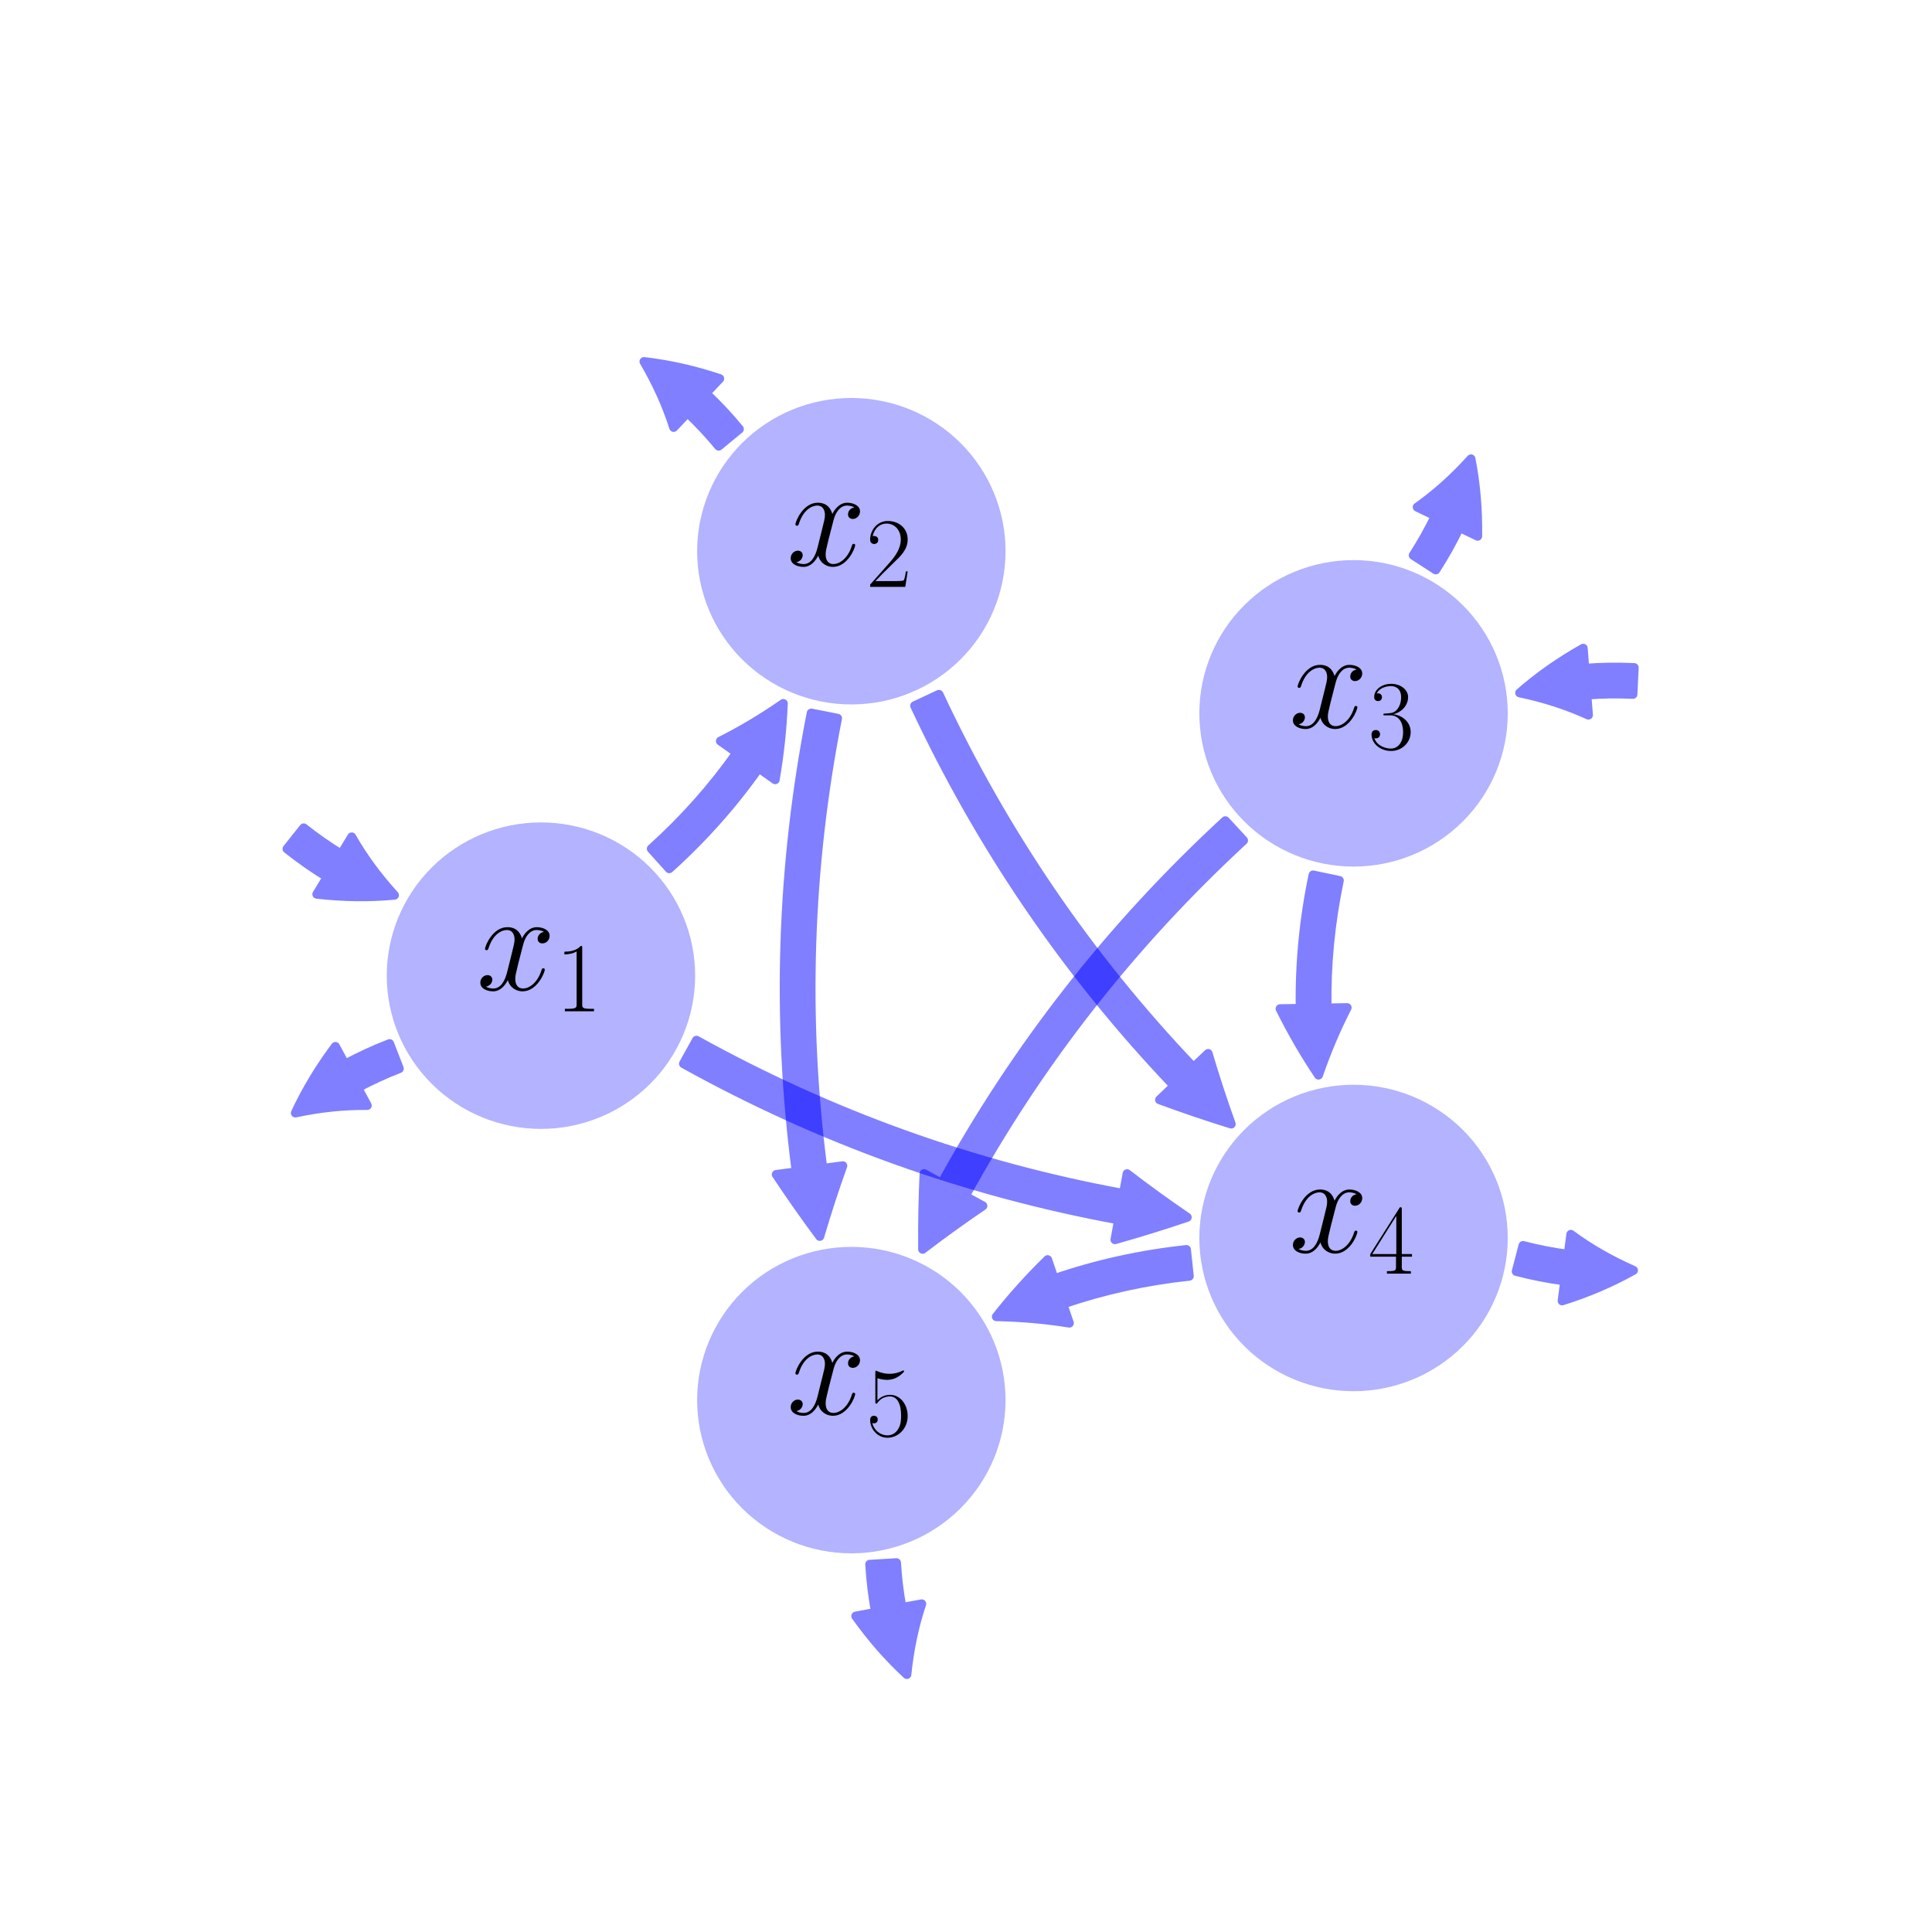
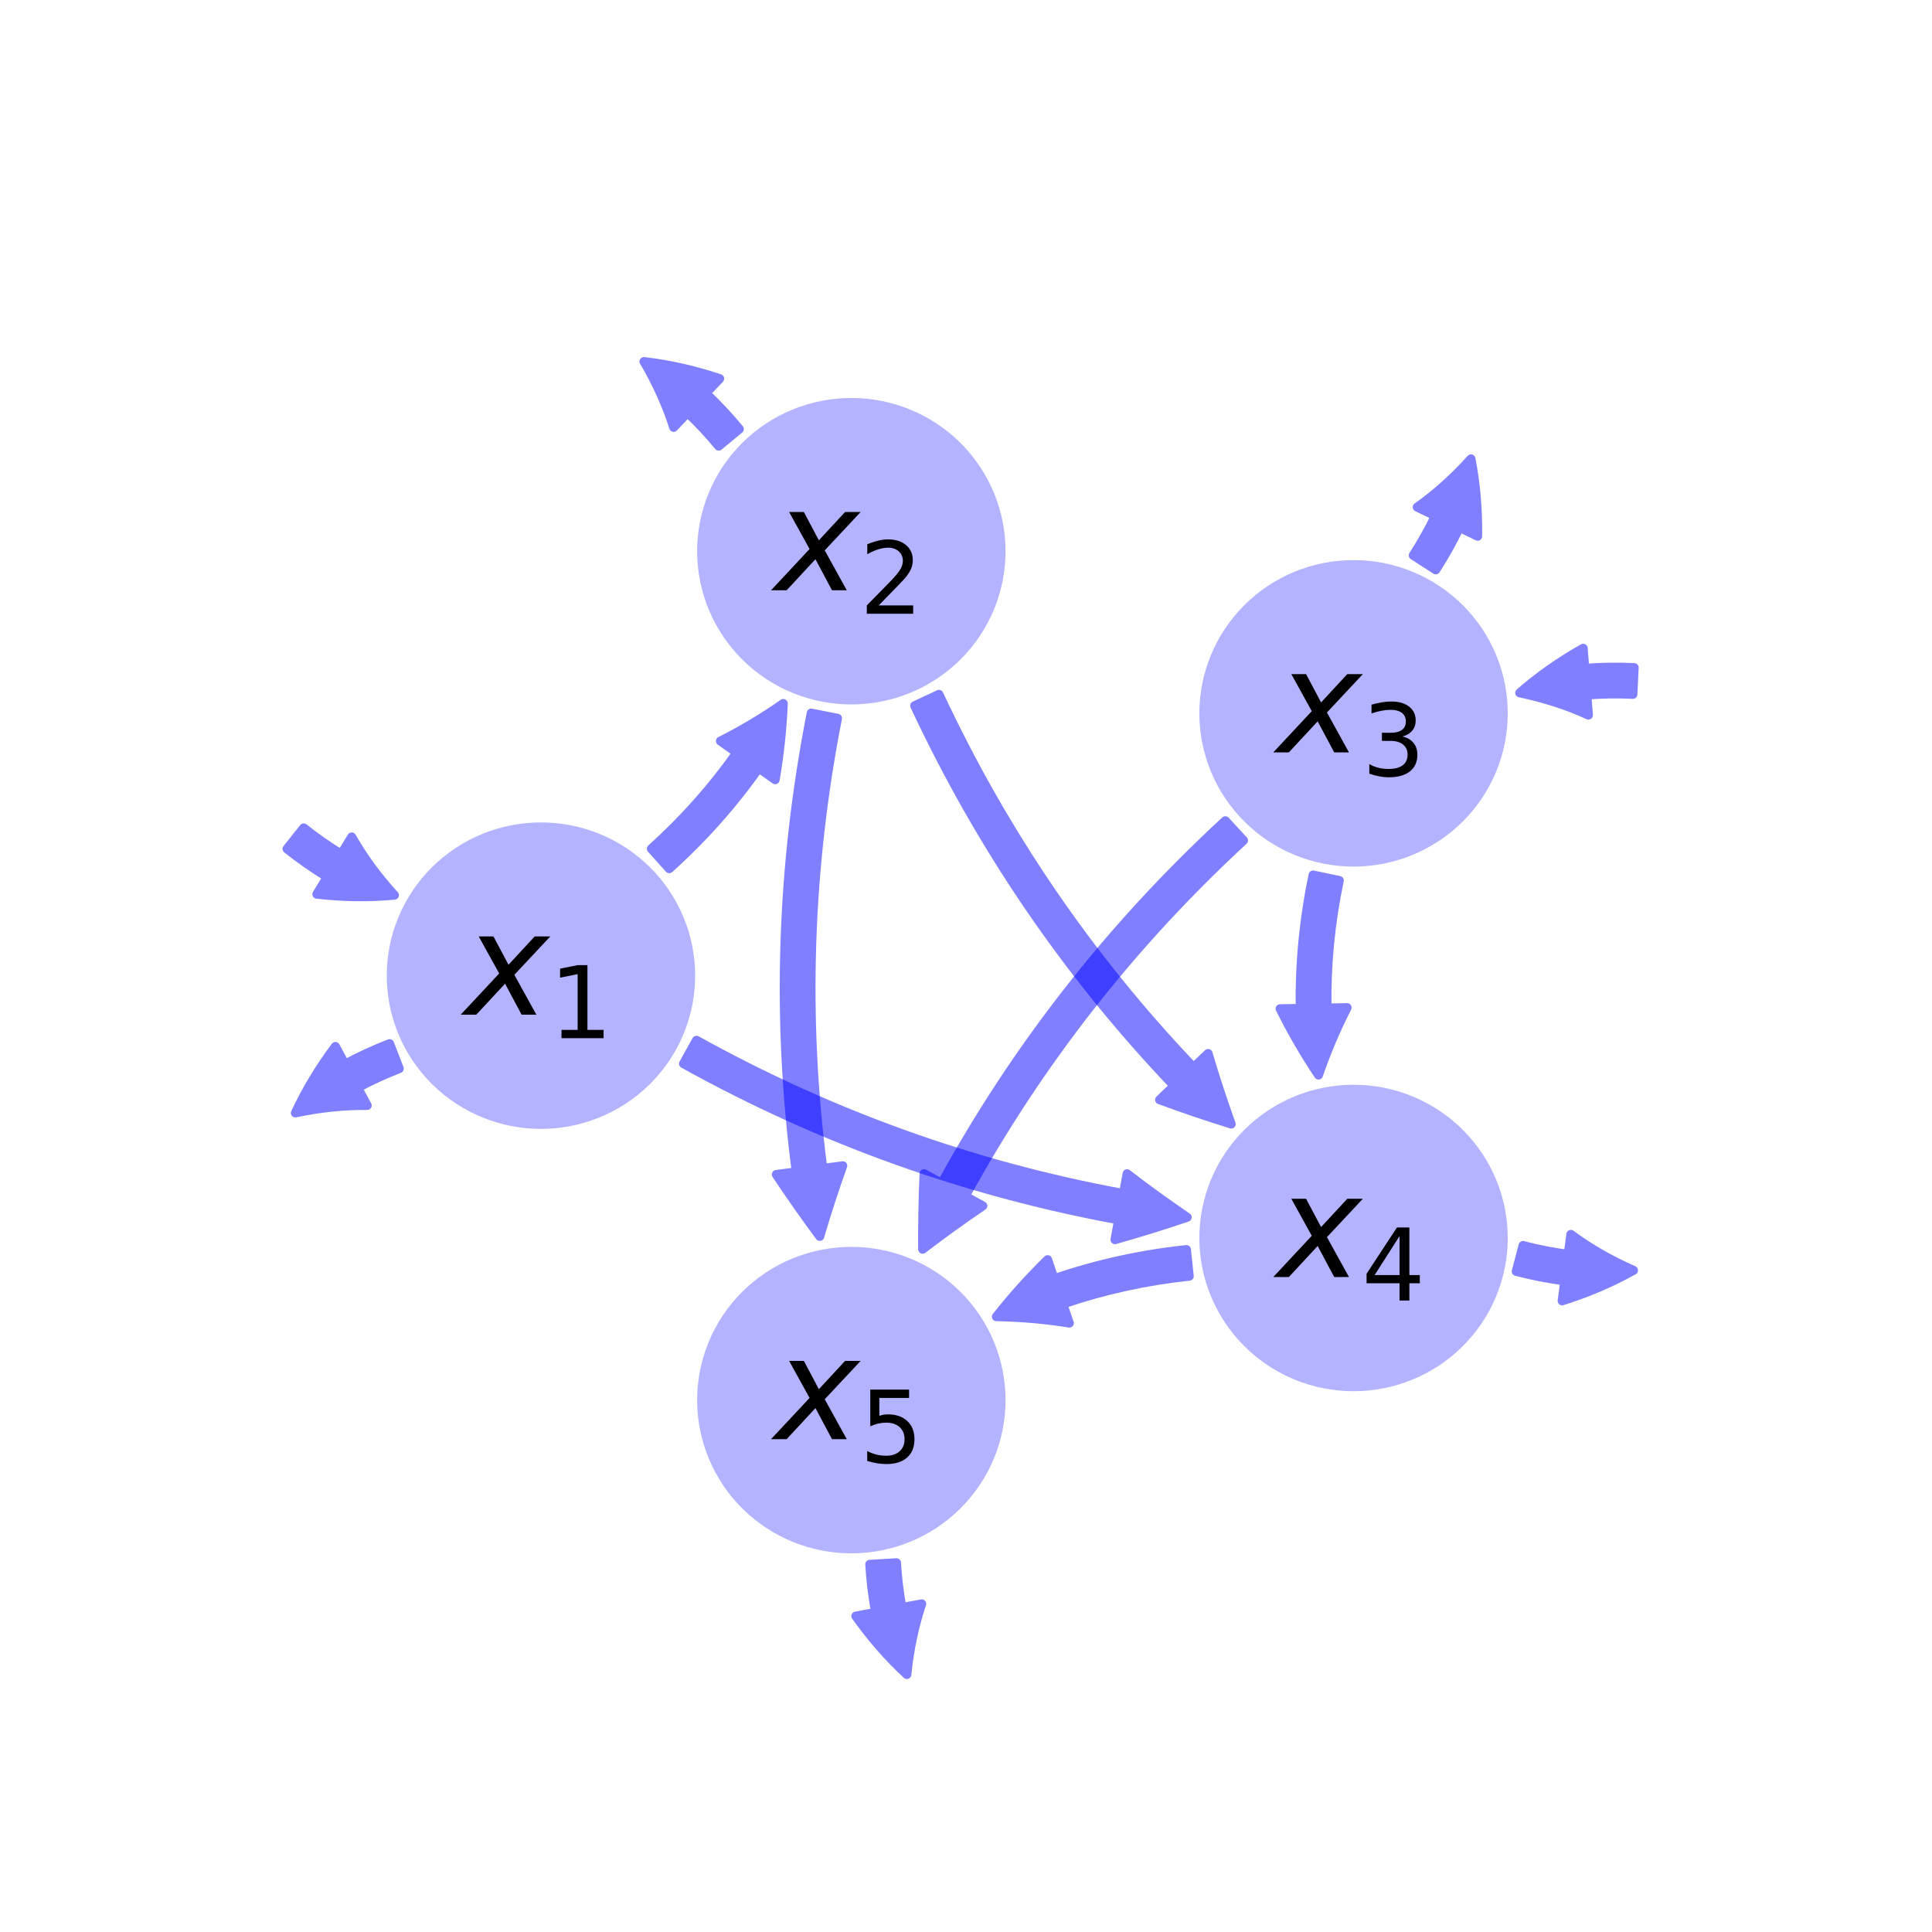
<svg xmlns="http://www.w3.org/2000/svg" xmlns:xlink="http://www.w3.org/1999/xlink" height="216pt" version="1.1" viewBox="0 0 216 216" width="216pt">
  <defs>
    <style type="text/css">
*{stroke-linecap:butt;stroke-linejoin:round;}
  </style>
  </defs>
  <g id="figure_1">
    <g id="patch_1">
      <path d="M 0 216  L 216 216  L 216 0  L 0 0  z " style="fill:none;" />
    </g>
    <g id="axes_1">
      <g id="patch_2">
-         <path clip-path="url(#p5bfd7e8de6)" d="M 60.48 125.712  C 64.919 125.712 69.178 123.96 72.317 120.841  C 75.456 117.722 77.22 113.491 77.22 109.08  C 77.22 104.669 75.456 100.438 72.317 97.319  C 69.178 94.2 64.919 92.448 60.48 92.448  C 56.041 92.448 51.782 94.2 48.643 97.319  C 45.504 100.438 43.74 104.669 43.74 109.08  C 43.74 113.491 45.504 117.722 48.643 120.841  C 51.782 123.96 56.041 125.712 60.48 125.712  z " style="fill:#0000ff;opacity:0.3;stroke:#0000ff;stroke-linejoin:miter;" />
+         <path clip-path="url(#pbdb238cfdc)" d="M 60.48 125.712  C 64.919 125.712 69.178 123.96 72.317 120.841  C 75.456 117.722 77.22 113.491 77.22 109.08  C 77.22 104.669 75.456 100.438 72.317 97.319  C 69.178 94.2 64.919 92.448 60.48 92.448  C 56.041 92.448 51.782 94.2 48.643 97.319  C 45.504 100.438 43.74 104.669 43.74 109.08  C 43.74 113.491 45.504 117.722 48.643 120.841  C 51.782 123.96 56.041 125.712 60.48 125.712  z " style="fill:#0000ff;opacity:0.3;stroke:#0000ff;stroke-linejoin:miter;" />
      </g>
      <g id="patch_3">
-         <path clip-path="url(#p5bfd7e8de6)" d="M 33.956 92.557  Q 35.974 94.164 38.152 95.49  L 39.322 93.568  Q 41.251 96.956 44.102 100.086  Q 39.889 100.482 35.421 99.974  L 36.591 98.052  Q 34.253 96.628 32.088 94.904  L 33.956 92.557  z " style="fill:#0000ff;opacity:0.5;stroke:#0000ff;stroke-linecap:round;" />
+         <path clip-path="url(#pbdb238cfdc)" d="M 33.956 92.557  Q 35.974 94.164 38.152 95.49  L 39.322 93.568  Q 41.251 96.956 44.102 100.086  Q 39.889 100.482 35.421 99.974  L 36.591 98.052  Q 34.253 96.628 32.088 94.904  L 33.956 92.557  z " style="fill:#0000ff;opacity:0.5;stroke:#0000ff;stroke-linecap:round;" />
      </g>
      <g id="patch_4">
-         <path clip-path="url(#p5bfd7e8de6)" d="M 44.641 119.474  Q 42.236 120.405 39.991 121.615  L 41.059 123.595  Q 37.161 123.55 33.02 124.431  Q 34.805 120.594 37.5 116.994  L 38.568 118.974  Q 40.978 117.675 43.559 116.676  L 44.641 119.474  z " style="fill:#0000ff;opacity:0.5;stroke:#0000ff;stroke-linecap:round;" />
+         <path clip-path="url(#pbdb238cfdc)" d="M 44.641 119.474  Q 42.236 120.405 39.991 121.615  L 41.059 123.595  Q 37.161 123.55 33.02 124.431  Q 34.805 120.594 37.5 116.994  L 38.568 118.974  Q 40.978 117.675 43.559 116.676  L 44.641 119.474  z " style="fill:#0000ff;opacity:0.5;stroke:#0000ff;stroke-linecap:round;" />
      </g>
      <g id="patch_5">
-         <path clip-path="url(#p5bfd7e8de6)" d="M 95.181 78.258  C 99.621 78.258 103.879 76.506 107.018 73.387  C 110.157 70.268 111.921 66.037 111.921 61.626  C 111.921 57.215 110.157 52.984 107.018 49.865  C 103.879 46.747 99.621 44.994 95.181 44.994  C 90.742 44.994 86.483 46.747 83.344 49.865  C 80.205 52.984 78.441 57.215 78.441 61.626  C 78.441 66.037 80.205 70.268 83.344 73.387  C 86.483 76.506 90.742 78.258 95.181 78.258  z " style="fill:#0000ff;opacity:0.3;stroke:#0000ff;stroke-linejoin:miter;" />
+         <path clip-path="url(#pbdb238cfdc)" d="M 95.181 78.258  C 99.621 78.258 103.879 76.506 107.018 73.387  C 110.157 70.268 111.921 66.037 111.921 61.626  C 111.921 57.215 110.157 52.984 107.018 49.865  C 103.879 46.747 99.621 44.994 95.181 44.994  C 90.742 44.994 86.483 46.747 83.344 49.865  C 80.205 52.984 78.441 57.215 78.441 61.626  C 78.441 66.037 80.205 70.268 83.344 73.387  C 86.483 76.506 90.742 78.258 95.181 78.258  z " style="fill:#0000ff;opacity:0.3;stroke:#0000ff;stroke-linejoin:miter;" />
      </g>
      <g id="patch_6">
-         <path clip-path="url(#p5bfd7e8de6)" d="M 80.348 49.88  Q 78.711 47.894 76.861 46.149  L 75.317 47.786  Q 74.136 44.072 71.997 40.421  Q 76.2 40.906 80.464 42.33  L 78.92 43.967  Q 80.907 45.841 82.663 47.972  L 80.348 49.88  z " style="fill:#0000ff;opacity:0.5;stroke:#0000ff;stroke-linecap:round;" />
+         <path clip-path="url(#pbdb238cfdc)" d="M 80.348 49.88  Q 78.711 47.894 76.861 46.149  L 75.317 47.786  Q 74.136 44.072 71.997 40.421  Q 76.2 40.906 80.464 42.33  L 78.92 43.967  Q 80.907 45.841 82.663 47.972  L 80.348 49.88  z " style="fill:#0000ff;opacity:0.5;stroke:#0000ff;stroke-linecap:round;" />
      </g>
      <g id="patch_7">
-         <path clip-path="url(#p5bfd7e8de6)" d="M 151.329 96.384  C 155.768 96.384 160.027 94.631 163.166 91.512  C 166.305 88.394 168.069 84.163 168.069 79.752  C 168.069 75.341 166.305 71.11 163.166 67.991  C 160.027 64.872 155.768 63.12 151.329 63.12  C 146.889 63.12 142.631 64.872 139.492 67.991  C 136.353 71.11 134.589 75.341 134.589 79.752  C 134.589 84.163 136.353 88.394 139.492 91.512  C 142.631 94.631 146.889 96.384 151.329 96.384  z " style="fill:#0000ff;opacity:0.3;stroke:#0000ff;stroke-linejoin:miter;" />
+         <path clip-path="url(#pbdb238cfdc)" d="M 151.329 96.384  C 155.768 96.384 160.027 94.631 163.166 91.512  C 166.305 88.394 168.069 84.163 168.069 79.752  C 168.069 75.341 166.305 71.11 163.166 67.991  C 160.027 64.872 155.768 63.12 151.329 63.12  C 146.889 63.12 142.631 64.872 139.492 67.991  C 136.353 71.11 134.589 75.341 134.589 79.752  C 134.589 84.163 136.353 88.394 139.492 91.512  C 142.631 94.631 146.889 96.384 151.329 96.384  z " style="fill:#0000ff;opacity:0.3;stroke:#0000ff;stroke-linejoin:miter;" />
      </g>
      <g id="patch_8">
-         <path clip-path="url(#p5bfd7e8de6)" d="M 182.563 77.632  Q 179.971 77.508 177.415 77.708  L 177.59 79.951  Q 174.044 78.333 169.903 77.462  Q 173.087 74.676 177.006 72.474  L 177.181 74.717  Q 179.926 74.503 182.706 74.636  L 182.563 77.632  z " style="fill:#0000ff;opacity:0.5;stroke:#0000ff;stroke-linecap:round;" />
+         <path clip-path="url(#pbdb238cfdc)" d="M 182.563 77.632  Q 179.971 77.508 177.415 77.708  L 177.59 79.951  Q 174.044 78.333 169.903 77.462  Q 173.087 74.676 177.006 72.474  L 177.181 74.717  Q 179.926 74.503 182.706 74.636  L 182.563 77.632  z " style="fill:#0000ff;opacity:0.5;stroke:#0000ff;stroke-linecap:round;" />
      </g>
      <g id="patch_9">
-         <path clip-path="url(#p5bfd7e8de6)" d="M 158 62.088  Q 159.381 59.946 160.474 57.676  L 158.446 56.701  Q 161.627 54.448 164.458 51.301  Q 165.271 55.455 165.205 59.953  L 163.177 58.977  Q 162.004 61.415 160.522 63.714  L 158 62.088  z " style="fill:#0000ff;opacity:0.5;stroke:#0000ff;stroke-linecap:round;" />
+         <path clip-path="url(#pbdb238cfdc)" d="M 158 62.088  Q 159.381 59.946 160.474 57.676  L 158.446 56.701  Q 161.627 54.448 164.458 51.301  Q 165.271 55.455 165.205 59.953  L 163.177 58.977  Q 162.004 61.415 160.522 63.714  L 158 62.088  z " style="fill:#0000ff;opacity:0.5;stroke:#0000ff;stroke-linecap:round;" />
      </g>
      <g id="patch_10">
-         <path clip-path="url(#p5bfd7e8de6)" d="M 151.329 155.04  C 155.768 155.04 160.027 153.288 163.166 150.169  C 166.305 147.05 168.069 142.819 168.069 138.408  C 168.069 133.997 166.305 129.766 163.166 126.648  C 160.027 123.529 155.768 121.776 151.329 121.776  C 146.889 121.776 142.631 123.529 139.492 126.648  C 136.353 129.766 134.589 133.997 134.589 138.408  C 134.589 142.819 136.353 147.05 139.492 150.169  C 142.631 153.288 146.889 155.04 151.329 155.04  z " style="fill:#0000ff;opacity:0.3;stroke:#0000ff;stroke-linejoin:miter;" />
+         <path clip-path="url(#pbdb238cfdc)" d="M 151.329 155.04  C 155.768 155.04 160.027 153.288 163.166 150.169  C 166.305 147.05 168.069 142.819 168.069 138.408  C 168.069 133.997 166.305 129.766 163.166 126.648  C 160.027 123.529 155.768 121.776 151.329 121.776  C 146.889 121.776 142.631 123.529 139.492 126.648  C 136.353 129.766 134.589 133.997 134.589 138.408  C 134.589 142.819 136.353 147.05 139.492 150.169  C 142.631 153.288 146.889 155.04 151.329 155.04  z " style="fill:#0000ff;opacity:0.3;stroke:#0000ff;stroke-linejoin:miter;" />
      </g>
      <g id="patch_11">
-         <path clip-path="url(#p5bfd7e8de6)" d="M 170.276 139.245  Q 172.786 139.901 175.328 140.234  L 175.62 138.003  Q 178.755 140.319 182.627 142.026  Q 178.936 144.094 174.647 145.44  L 174.939 143.209  Q 172.209 142.852 169.516 142.147  L 170.276 139.245  z " style="fill:#0000ff;opacity:0.5;stroke:#0000ff;stroke-linecap:round;" />
+         <path clip-path="url(#pbdb238cfdc)" d="M 170.276 139.245  Q 172.786 139.901 175.328 140.234  L 175.62 138.003  Q 178.755 140.319 182.627 142.026  Q 178.936 144.094 174.647 145.44  L 174.939 143.209  Q 172.209 142.852 169.516 142.147  L 170.276 139.245  z " style="fill:#0000ff;opacity:0.5;stroke:#0000ff;stroke-linecap:round;" />
      </g>
      <g id="patch_12">
-         <path clip-path="url(#p5bfd7e8de6)" d="M 95.181 173.166  C 99.621 173.166 103.879 171.413 107.018 168.295  C 110.157 165.176 111.921 160.945 111.921 156.534  C 111.921 152.123 110.157 147.892 107.018 144.773  C 103.879 141.654 99.621 139.902 95.181 139.902  C 90.742 139.902 86.483 141.654 83.344 144.773  C 80.205 147.892 78.441 152.123 78.441 156.534  C 78.441 160.945 80.205 165.176 83.344 168.295  C 86.483 171.413 90.742 173.166 95.181 173.166  z " style="fill:#0000ff;opacity:0.3;stroke:#0000ff;stroke-linejoin:miter;" />
+         <path clip-path="url(#pbdb238cfdc)" d="M 95.181 173.166  C 99.621 173.166 103.879 171.413 107.018 168.295  C 110.157 165.176 111.921 160.945 111.921 156.534  C 111.921 152.123 110.157 147.892 107.018 144.773  C 103.879 141.654 99.621 139.902 95.181 139.902  C 90.742 139.902 86.483 141.654 83.344 144.773  C 80.205 147.892 78.441 152.123 78.441 156.534  C 78.441 160.945 80.205 165.176 83.344 168.295  C 86.483 171.413 90.742 173.166 95.181 173.166  z " style="fill:#0000ff;opacity:0.3;stroke:#0000ff;stroke-linejoin:miter;" />
      </g>
      <g id="patch_13">
-         <path clip-path="url(#p5bfd7e8de6)" d="M 100.231 174.713  Q 100.382 177.25 100.84 179.72  L 103.053 179.31  Q 101.815 183.004 101.389 187.214  Q 98.281 184.345 95.678 180.678  L 97.891 180.267  Q 97.398 177.614 97.237 174.89  L 100.231 174.713  z " style="fill:#0000ff;opacity:0.5;stroke:#0000ff;stroke-linecap:round;" />
+         <path clip-path="url(#pbdb238cfdc)" d="M 100.231 174.713  Q 100.382 177.25 100.84 179.72  L 103.053 179.31  Q 101.815 183.004 101.389 187.214  Q 98.281 184.345 95.678 180.678  L 97.891 180.267  Q 97.398 177.614 97.237 174.89  L 100.231 174.713  z " style="fill:#0000ff;opacity:0.5;stroke:#0000ff;stroke-linecap:round;" />
      </g>
      <g id="patch_14">
-         <path clip-path="url(#p5bfd7e8de6)" d="M 72.818 94.89  Q 78.233 90.021 82.379 84.148  L 80.541 82.851  Q 84.107 81.06 87.575 78.651  Q 87.406 82.869 86.668 87.176  L 84.83 85.878  Q 80.49 92.026 74.824 97.121  L 72.818 94.89  z " style="fill:#0000ff;opacity:0.5;stroke:#0000ff;stroke-linecap:round;" />
+         <path clip-path="url(#pbdb238cfdc)" d="M 72.818 94.89  Q 78.233 90.021 82.379 84.148  L 80.541 82.851  Q 84.107 81.06 87.575 78.651  Q 87.406 82.869 86.668 87.176  L 84.83 85.878  Q 80.49 92.026 74.824 97.121  L 72.818 94.89  z " style="fill:#0000ff;opacity:0.5;stroke:#0000ff;stroke-linecap:round;" />
      </g>
      <g id="patch_15">
-         <path clip-path="url(#p5bfd7e8de6)" d="M 77.867 116.3  Q 100.426 128.807 125.603 133.434  L 126.01 131.221  Q 129.26 133.726 132.735 136.094  Q 128.753 137.444 124.654 138.598  L 125.061 136.385  Q 99.401 131.669 76.413 118.924  L 77.867 116.3  z " style="fill:#0000ff;opacity:0.5;stroke:#0000ff;stroke-linecap:round;" />
+         <path clip-path="url(#pbdb238cfdc)" d="M 77.867 116.3  Q 100.426 128.807 125.603 133.434  L 126.01 131.221  Q 129.26 133.726 132.735 136.094  Q 128.753 137.444 124.654 138.598  L 125.061 136.385  Q 99.401 131.669 76.413 118.924  L 77.867 116.3  z " style="fill:#0000ff;opacity:0.5;stroke:#0000ff;stroke-linecap:round;" />
      </g>
      <g id="patch_16">
-         <path clip-path="url(#p5bfd7e8de6)" d="M 104.977 77.629  Q 115.854 100.89 133.44 119.332  L 135.069 117.78  Q 136.229 121.714 137.653 125.671  Q 133.636 124.427 129.641 122.955  L 131.269 121.403  Q 113.345 102.605 102.259 78.899  L 104.977 77.629  z " style="fill:#0000ff;opacity:0.5;stroke:#0000ff;stroke-linecap:round;" />
+         <path clip-path="url(#pbdb238cfdc)" d="M 104.977 77.629  Q 115.854 100.89 133.44 119.332  L 135.069 117.78  Q 136.229 121.714 137.653 125.671  Q 133.636 124.427 129.641 122.955  L 131.269 121.403  Q 113.345 102.605 102.259 78.899  L 104.977 77.629  z " style="fill:#0000ff;opacity:0.5;stroke:#0000ff;stroke-linecap:round;" />
      </g>
      <g id="patch_17">
-         <path clip-path="url(#p5bfd7e8de6)" d="M 93.637 80.3  Q 88.7 105.428 91.995 130.626  L 94.226 130.334  Q 92.839 134.197 91.653 138.233  Q 89.145 134.856 86.789 131.307  L 89.02 131.015  Q 85.662 105.331 90.694 79.722  L 93.637 80.3  z " style="fill:#0000ff;opacity:0.5;stroke:#0000ff;stroke-linecap:round;" />
+         <path clip-path="url(#pbdb238cfdc)" d="M 93.637 80.3  Q 88.7 105.428 91.995 130.626  L 94.226 130.334  Q 92.839 134.197 91.653 138.233  Q 89.145 134.856 86.789 131.307  L 89.02 131.015  Q 85.662 105.331 90.694 79.722  L 93.637 80.3  z " style="fill:#0000ff;opacity:0.5;stroke:#0000ff;stroke-linecap:round;" />
      </g>
      <g id="patch_18">
-         <path clip-path="url(#p5bfd7e8de6)" d="M 149.738 98.437  Q 148.248 105.534 148.364 112.691  L 150.613 112.654  Q 148.79 116.203 147.412 120.196  Q 145.059 116.69 143.114 112.776  L 145.364 112.739  Q 145.243 105.246 146.803 97.821  L 149.738 98.437  z " style="fill:#0000ff;opacity:0.5;stroke:#0000ff;stroke-linecap:round;" />
+         <path clip-path="url(#pbdb238cfdc)" d="M 149.738 98.437  Q 148.248 105.534 148.364 112.691  L 150.613 112.654  Q 148.79 116.203 147.412 120.196  Q 145.059 116.69 143.114 112.776  L 145.364 112.739  Q 145.243 105.246 146.803 97.821  L 149.738 98.437  z " style="fill:#0000ff;opacity:0.5;stroke:#0000ff;stroke-linecap:round;" />
      </g>
      <g id="patch_19">
-         <path clip-path="url(#p5bfd7e8de6)" d="M 139.03 93.964  Q 120.159 111.383 107.914 133.735  L 109.887 134.816  Q 106.489 137.114 103.15 139.672  Q 103.118 135.466 103.31 131.213  L 105.283 132.294  Q 117.763 109.511 136.995 91.759  L 139.03 93.964  z " style="fill:#0000ff;opacity:0.5;stroke:#0000ff;stroke-linecap:round;" />
+         <path clip-path="url(#pbdb238cfdc)" d="M 139.03 93.964  Q 120.159 111.383 107.914 133.735  L 109.887 134.816  Q 106.489 137.114 103.15 139.672  Q 103.118 135.466 103.31 131.213  L 105.283 132.294  Q 117.763 109.511 136.995 91.759  L 139.03 93.964  z " style="fill:#0000ff;opacity:0.5;stroke:#0000ff;stroke-linecap:round;" />
      </g>
      <g id="patch_20">
-         <path clip-path="url(#p5bfd7e8de6)" d="M 132.963 142.683  Q 125.673 143.455 118.827 145.798  L 119.556 147.927  Q 115.616 147.287 111.394 147.205  Q 114.005 143.888 117.127 140.831  L 117.855 142.96  Q 125.021 140.507 132.647 139.7  L 132.963 142.683  z " style="fill:#0000ff;opacity:0.5;stroke:#0000ff;stroke-linecap:round;" />
+         <path clip-path="url(#pbdb238cfdc)" d="M 132.963 142.683  Q 125.673 143.455 118.827 145.798  L 119.556 147.927  Q 115.616 147.287 111.394 147.205  Q 114.005 143.888 117.127 140.831  L 117.855 142.96  Q 125.021 140.507 132.647 139.7  L 132.963 142.683  z " style="fill:#0000ff;opacity:0.5;stroke:#0000ff;stroke-linecap:round;" />
      </g>
      <g id="text_1">
        <defs>
-           <path d="M 47.406 40.719  C 44.203 40.109 43 37.719 43 35.828  C 43 33.422 44.906 32.625 46.297 32.625  C 49.297 32.625 51.406 35.219 51.406 37.922  C 51.406 42.109 46.594 44 42.406 44  C 36.297 44 32.906 38.016 32 36.125  C 29.703 44 23.5 44 21.703 44  C 11.5 44 6.094 30.938 6.094 28.734  C 6.094 28.344 6.5 27.844 7.203 27.844  C 8 27.844 8.203 28.438 8.406 28.844  C 11.797 39.922 18.5 42.016 21.406 42.016  C 25.906 42.016 26.797 37.812 26.797 35.422  C 26.797 33.234 26.203 30.938 25 26.141  L 21.594 12.469  C 20.094 6.484 17.203 1 11.906 1  C 11.406 1 8.906 1 6.797 2.297  C 10.406 3 11.203 5.984 11.203 7.188  C 11.203 9.188 9.703 10.375 7.797 10.375  C 5.406 10.375 2.797 8.281 2.797 5.094  C 2.797 0.891 7.5 -1 11.797 -1  C 16.594 -1 20 2.797 22.094 6.891  C 23.703 1 28.703 -1 32.406 -1  C 42.594 -1 48 12.078 48 14.266  C 48 14.766 47.594 15.172 47 15.172  C 46.094 15.172 46 14.672 45.703 13.875  C 43 5.094 37.203 1 32.703 1  C 29.203 1 27.297 3.594 27.297 7.688  C 27.297 9.875 27.703 11.469 29.297 18.062  L 32.797 31.625  C 34.297 37.625 37.703 42.016 42.297 42.016  C 42.5 42.016 45.297 42.016 47.406 40.719  z " id="CMMI12-120" />
-           <path d="M 26.594 63.406  C 26.594 65.5 26.5 65.5 25.094 65.5  C 21.203 61.188 15.297 59.797 9.703 59.797  C 9.406 59.797 8.906 59.797 8.797 59.5  C 8.703 59.297 8.703 59.094 8.703 57  C 11.797 57 17 57.594 21 59.984  L 21 7.203  C 21 3.688 20.797 2.5 12.203 2.5  L 9.203 2.5  L 9.203 0  C 14 0 19 0 23.797 0  C 28.594 0 33.594 0 38.406 0  L 38.406 2.5  L 35.406 2.5  C 26.797 2.5 26.594 3.594 26.594 7.156  z " id="CMR17-49" />
+           <path d="M 60.016 54.688  L 34.906 27.875  L 50.297 0  L 39.984 0  L 28.422 21.688  L 8.297 0  L -2.594 0  L 24.312 28.812  L 10.016 54.688  L 20.312 54.688  L 30.812 34.906  L 49.125 54.688  z " id="DejaVuSans-Oblique-78" />
+           <path d="M 12.406 8.297  L 28.516 8.297  L 28.516 63.922  L 10.984 60.406  L 10.984 69.391  L 28.422 72.906  L 38.281 72.906  L 38.281 8.297  L 54.391 8.297  L 54.391 0  L 12.406 0  z " id="DejaVuSans-31" />
        </defs>
-         <g transform="translate(53.25574 113.0651)scale(0.16 -0.16)">
-           <use transform="translate(0 14.94392)scale(0.996264)" xlink:href="#CMMI12-120" />
-           <use transform="translate(55.43406 0)scale(0.697382)" xlink:href="#CMR17-49" />
+         <g transform="translate(51.92 113.495)scale(0.16 -0.16)">
+           <use transform="translate(0 0.3125)" xlink:href="#DejaVuSans-Oblique-78" />
+           <use transform="translate(59.17969 -16.09375)scale(0.7)" xlink:href="#DejaVuSans-31" />
        </g>
      </g>
      <g id="text_2">
        <defs>
-           <path d="M 41.703 15.453  L 39.906 15.453  C 38.906 8.375 38.094 7.172 37.703 6.562  C 37.203 5.766 30 5.766 28.594 5.766  L 9.406 5.766  C 13 9.672 20 16.75 28.5 24.953  C 34.594 30.734 41.703 37.531 41.703 47.422  C 41.703 59.219 32.297 66 21.797 66  C 10.797 66 4.094 56.312 4.094 47.344  C 4.094 43.438 7 42.938 8.203 42.938  C 9.203 42.938 12.203 43.547 12.203 47.031  C 12.203 50.109 9.594 51 8.203 51  C 7.594 51 7 50.906 6.594 50.703  C 8.5 59.219 14.297 63.406 20.406 63.406  C 29.094 63.406 34.797 56.516 34.797 47.422  C 34.797 38.734 29.703 31.25 24 24.75  L 4.094 2.281  L 4.094 0  L 39.297 0  z " id="CMR17-50" />
+           <path d="M 19.188 8.297  L 53.609 8.297  L 53.609 0  L 7.328 0  L 7.328 8.297  Q 12.938 14.109 22.625 23.891  Q 32.328 33.688 34.812 36.531  Q 39.547 41.844 41.422 45.531  Q 43.312 49.219 43.312 52.781  Q 43.312 58.594 39.234 62.25  Q 35.156 65.922 28.609 65.922  Q 23.969 65.922 18.812 64.312  Q 13.672 62.703 7.812 59.422  L 7.812 69.391  Q 13.766 71.781 18.938 73  Q 24.125 74.219 28.422 74.219  Q 39.75 74.219 46.484 68.547  Q 53.219 62.891 53.219 53.422  Q 53.219 48.922 51.531 44.891  Q 49.859 40.875 45.406 35.406  Q 44.188 33.984 37.641 27.219  Q 31.109 20.453 19.188 8.297  z " id="DejaVuSans-32" />
        </defs>
-         <g transform="translate(87.95691 65.61114)scale(0.16 -0.16)">
-           <use transform="translate(0 14.94392)scale(0.996264)" xlink:href="#CMMI12-120" />
-           <use transform="translate(55.43406 0)scale(0.697382)" xlink:href="#CMR17-50" />
+         <g transform="translate(86.62117 66.04108)scale(0.16 -0.16)">
+           <use transform="translate(0 0.3125)" xlink:href="#DejaVuSans-Oblique-78" />
+           <use transform="translate(59.17969 -16.09375)scale(0.7)" xlink:href="#DejaVuSans-32" />
        </g>
      </g>
      <g id="text_3">
        <defs>
-           <path d="M 22.094 33.703  C 31 33.703 34.906 25.969 34.906 17.031  C 34.906 5 28.5 0.391 22.703 0.391  C 17.406 0.391 8.797 3.031 6.094 10.828  C 6.594 10.625 7.094 10.625 7.594 10.625  C 10 10.625 11.797 12.219 11.797 14.812  C 11.797 17.703 9.594 19 7.594 19  C 5.906 19 3.297 18.203 3.297 14.469  C 3.297 5.234 12.297 -2 22.906 -2  C 34 -2 42.5 6.719 42.5 16.953  C 42.5 26.672 34.5 33.703 25 34.797  C 32.594 36.375 39.906 43.062 39.906 52.016  C 39.906 59.688 32 65.297 23 65.297  C 13.906 65.297 5.906 59.828 5.906 52.016  C 5.906 48.594 8.5 48 9.797 48  C 11.906 48 13.703 49.297 13.703 51.891  C 13.703 54.469 11.906 55.766 9.797 55.766  C 9.406 55.766 8.906 55.766 8.5 55.578  C 11.406 61.859 19.297 63 22.797 63  C 26.297 63 32.906 61.328 32.906 51.875  C 32.906 49.109 32.5 44.188 29.094 39.844  C 26.094 36 22.703 36 19.406 35.688  C 18.906 35.688 16.594 35.453 16.203 35.453  C 15.5 35.359 15.094 35.266 15.094 34.5  C 15.094 33.797 15.203 33.703 17.203 33.703  z " id="CMR17-51" />
+           <path d="M 40.578 39.312  Q 47.656 37.797 51.625 33  Q 55.609 28.219 55.609 21.188  Q 55.609 10.406 48.188 4.484  Q 40.766 -1.422 27.094 -1.422  Q 22.516 -1.422 17.656 -0.516  Q 12.797 0.391 7.625 2.203  L 7.625 11.719  Q 11.719 9.328 16.594 8.109  Q 21.484 6.891 26.812 6.891  Q 36.078 6.891 40.938 10.547  Q 45.797 14.203 45.797 21.188  Q 45.797 27.641 41.281 31.266  Q 36.766 34.906 28.719 34.906  L 20.219 34.906  L 20.219 43.016  L 29.109 43.016  Q 36.375 43.016 40.234 45.922  Q 44.094 48.828 44.094 54.297  Q 44.094 59.906 40.109 62.906  Q 36.141 65.922 28.719 65.922  Q 24.656 65.922 20.016 65.031  Q 15.375 64.156 9.812 62.312  L 9.812 71.094  Q 15.438 72.656 20.344 73.438  Q 25.25 74.219 29.594 74.219  Q 40.828 74.219 47.359 69.109  Q 53.906 64.016 53.906 55.328  Q 53.906 49.266 50.438 45.094  Q 46.969 40.922 40.578 39.312  z " id="DejaVuSans-33" />
        </defs>
-         <g transform="translate(144.1046 83.73692)scale(0.16 -0.16)">
-           <use transform="translate(0 14.94392)scale(0.996264)" xlink:href="#CMMI12-120" />
-           <use transform="translate(55.43406 0)scale(0.697382)" xlink:href="#CMR17-51" />
+         <g transform="translate(142.7688 84.16687)scale(0.16 -0.16)">
+           <use transform="translate(0 0.3125)" xlink:href="#DejaVuSans-Oblique-78" />
+           <use transform="translate(59.17969 -16.09375)scale(0.7)" xlink:href="#DejaVuSans-33" />
        </g>
      </g>
      <g id="text_4">
        <defs>
-           <path d="M 33.594 64.406  C 33.594 66.5 33.5 66.5 31.703 66.5  L 2 19.594  L 2 17  L 27.797 17  L 27.797 7.141  C 27.797 3.5 27.594 2.5 20.594 2.5  L 18.703 2.5  L 18.703 0  C 21.906 0 27.297 0 30.703 0  C 34.094 0 39.5 0 42.703 0  L 42.703 2.5  L 40.797 2.5  C 33.797 2.5 33.594 3.5 33.594 7.141  L 33.594 17  L 43.797 17  L 43.797 19.594  L 33.594 19.594  z M 28.094 57.859  L 28.094 19.594  L 4 19.594  z " id="CMR17-52" />
+           <path d="M 37.797 64.312  L 12.891 25.391  L 37.797 25.391  z M 35.203 72.906  L 47.609 72.906  L 47.609 25.391  L 58.016 25.391  L 58.016 17.188  L 47.609 17.188  L 47.609 0  L 37.797 0  L 37.797 17.188  L 4.891 17.188  L 4.891 26.703  z " id="DejaVuSans-34" />
        </defs>
-         <g transform="translate(144.1046 142.3932)scale(0.16 -0.16)">
-           <use transform="translate(0 14.94392)scale(0.996264)" xlink:href="#CMMI12-120" />
-           <use transform="translate(55.43406 0)scale(0.697382)" xlink:href="#CMR17-52" />
+         <g transform="translate(142.7688 142.8231)scale(0.16 -0.16)">
+           <use transform="translate(0 0.3125)" xlink:href="#DejaVuSans-Oblique-78" />
+           <use transform="translate(59.17969 -16.09375)scale(0.7)" xlink:href="#DejaVuSans-34" />
        </g>
      </g>
      <g id="text_5">
        <defs>
-           <path d="M 11.406 57.688  C 12.406 57.281 16.5 56 20.703 56  C 30 56 35.094 61.109 38 64.062  C 38 64.953 38 65.5 37.406 65.5  C 37.297 65.5 37.094 65.5 36.297 65.047  C 32.797 63.406 28.703 62.078 23.703 62.078  C 20.703 62.078 16.203 62.484 11.297 64.672  C 10.203 65.172 10 65.172 9.906 65.172  C 9.406 65.172 9.297 65.062 9.297 63.078  L 9.297 34.422  C 9.297 32.641 9.297 32.141 10.297 32.141  C 10.797 32.141 11 32.344 11.5 33.031  C 14.703 37.516 19.094 39.406 24.094 39.406  C 27.594 39.406 35.094 37.219 35.094 20.141  C 35.094 16.953 35.094 11.172 32.094 6.578  C 29.594 2.484 25.703 0.391 21.406 0.391  C 14.797 0.391 8.094 5 6.297 12.719  C 6.703 12.609 7.5 12.422 7.906 12.422  C 9.203 12.422 11.703 13.125 11.703 16.219  C 11.703 18.906 9.797 20 7.906 20  C 5.594 20 4.094 18.594 4.094 15.797  C 4.094 7.094 11 -2 21.594 -2  C 31.906 -2 41.703 6.875 41.703 19.75  C 41.703 31.719 33.906 41 24.203 41  C 19.094 41 14.797 39.109 11.406 35.531  z " id="CMR17-53" />
+           <path d="M 10.797 72.906  L 49.516 72.906  L 49.516 64.594  L 19.828 64.594  L 19.828 46.734  Q 21.969 47.469 24.109 47.828  Q 26.266 48.188 28.422 48.188  Q 40.625 48.188 47.75 41.5  Q 54.891 34.812 54.891 23.391  Q 54.891 11.625 47.562 5.094  Q 40.234 -1.422 26.906 -1.422  Q 22.312 -1.422 17.547 -0.641  Q 12.797 0.141 7.719 1.703  L 7.719 11.625  Q 12.109 9.234 16.797 8.062  Q 21.484 6.891 26.703 6.891  Q 35.156 6.891 40.078 11.328  Q 45.016 15.766 45.016 23.391  Q 45.016 31 40.078 35.438  Q 35.156 39.891 26.703 39.891  Q 22.75 39.891 18.812 39.016  Q 14.891 38.141 10.797 36.281  z " id="DejaVuSans-35" />
        </defs>
-         <g transform="translate(87.95691 160.519)scale(0.16 -0.16)">
-           <use transform="translate(0 14.94392)scale(0.996264)" xlink:href="#CMMI12-120" />
-           <use transform="translate(55.43406 0)scale(0.697382)" xlink:href="#CMR17-53" />
+         <g transform="translate(86.62117 160.9489)scale(0.16 -0.16)">
+           <use transform="translate(0 0.3125)" xlink:href="#DejaVuSans-Oblique-78" />
+           <use transform="translate(59.17969 -16.09375)scale(0.7)" xlink:href="#DejaVuSans-35" />
        </g>
      </g>
    </g>
  </g>
  <defs>
-     <clipPath id="p5bfd7e8de6">
+     <clipPath id="pbdb238cfdc">
      <rect height="166.32" width="167.4" x="27" y="25.92" />
    </clipPath>
  </defs>
</svg>
